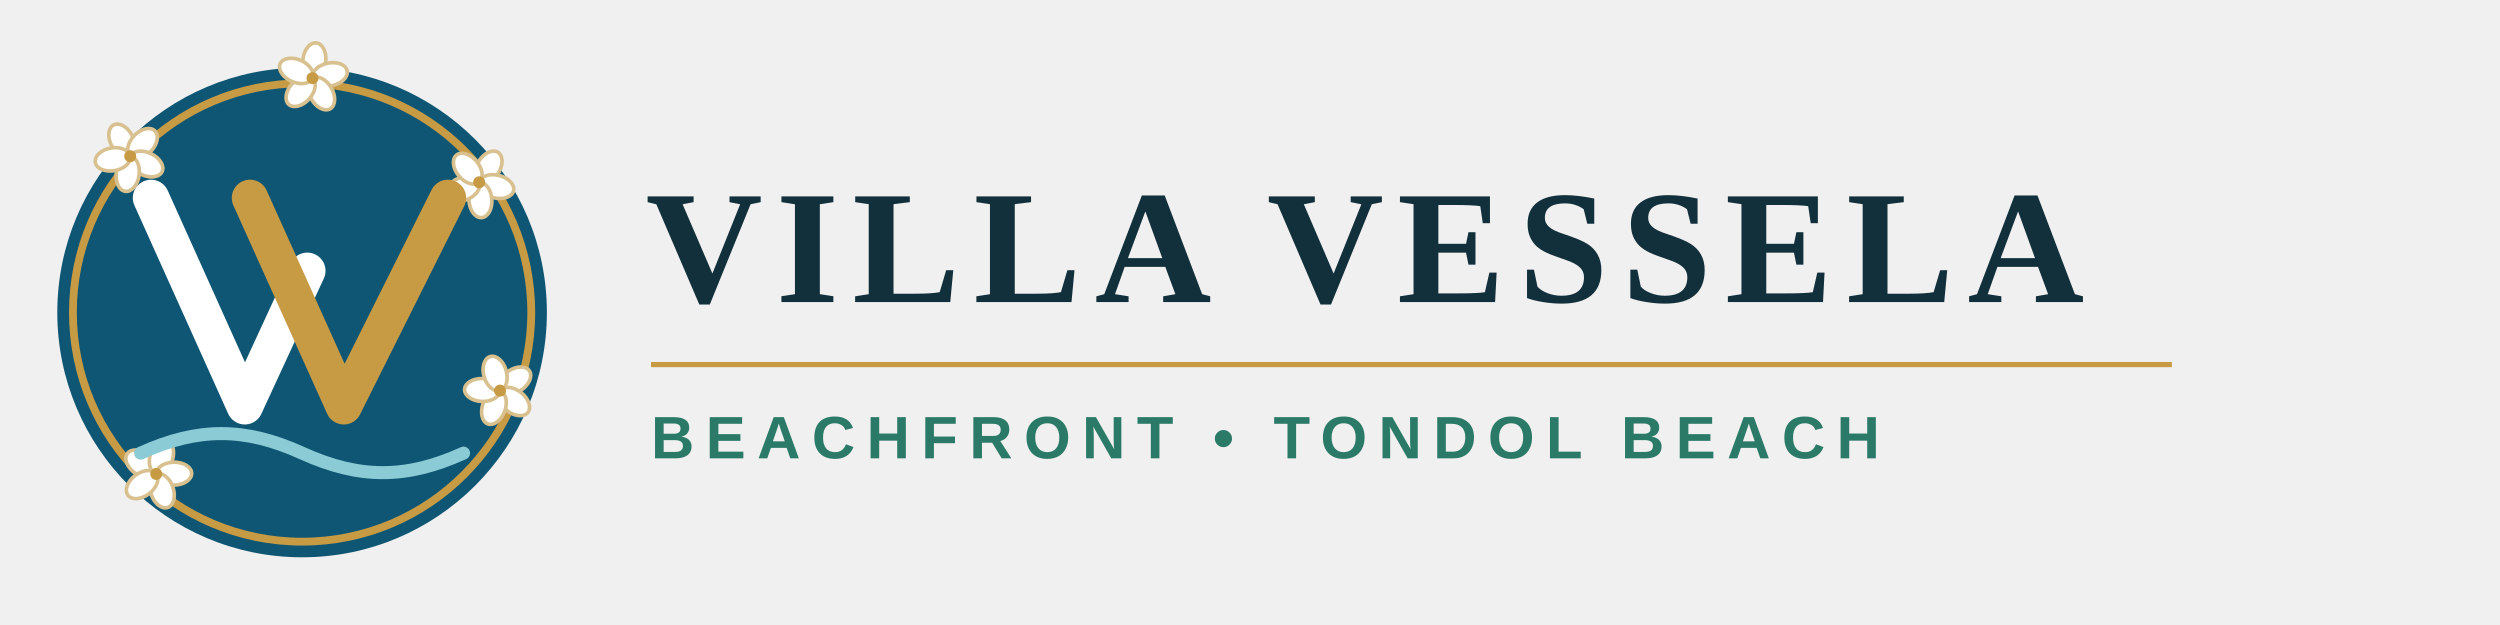
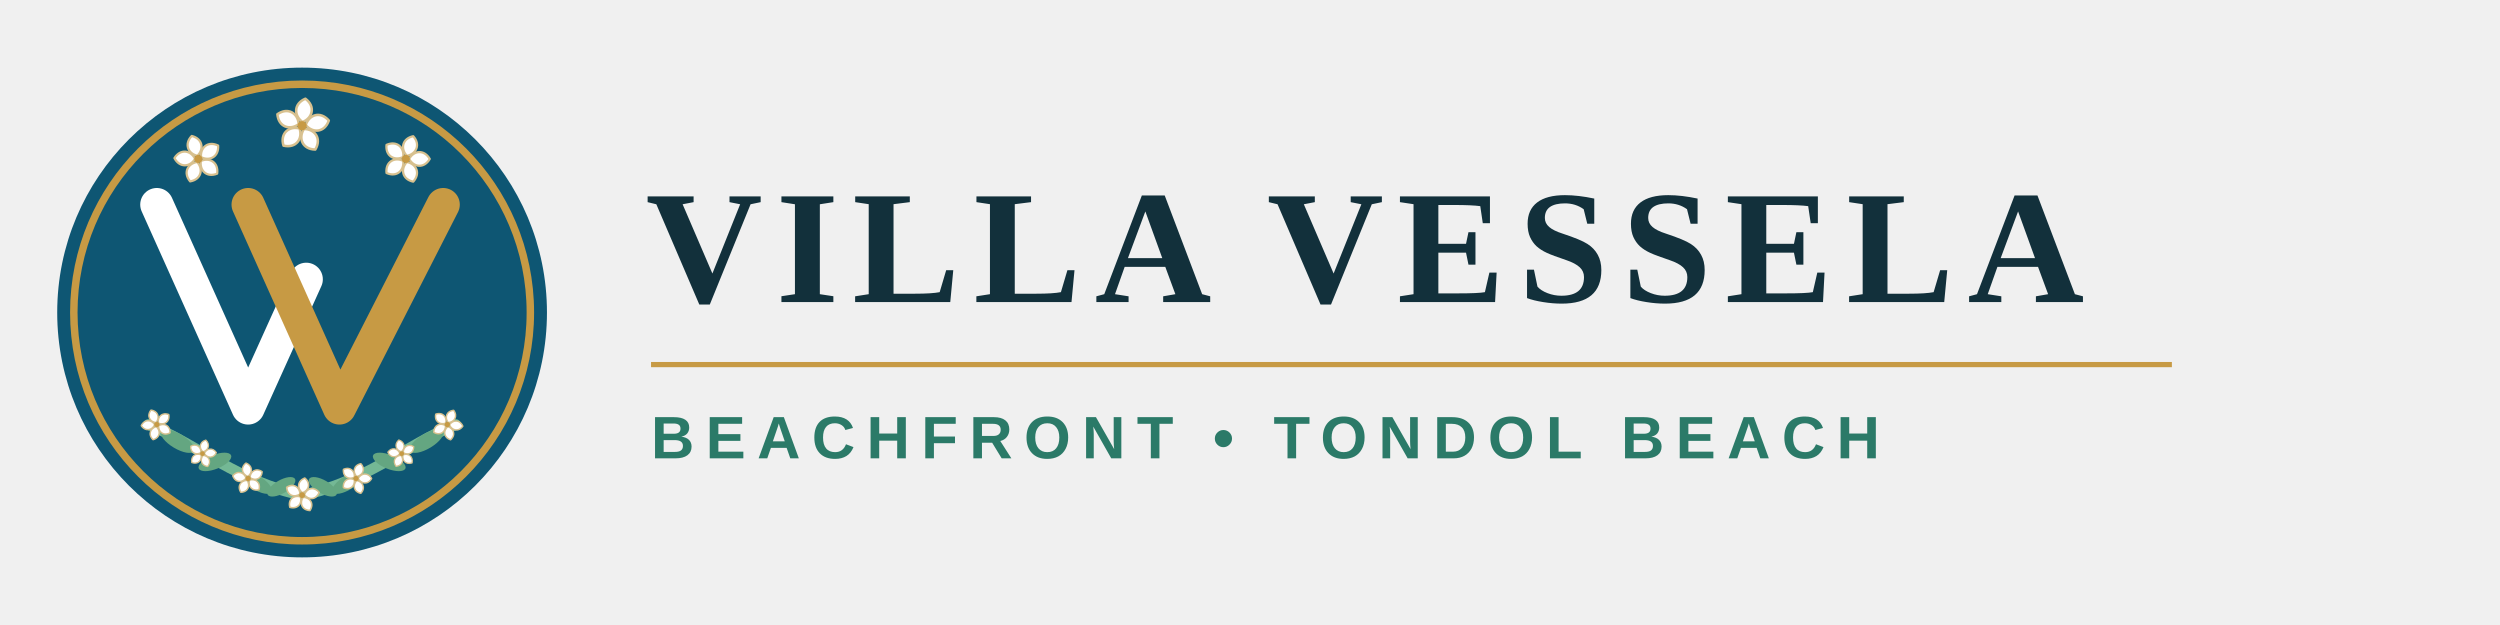
<svg xmlns="http://www.w3.org/2000/svg" viewBox="0 0 480 120" role="img" aria-labelledby="title description">
  <defs>
-     <g id="flower" fill="#ffffff" stroke="#d8c18f" stroke-width="0.7">
-       <ellipse cx="0" cy="-3.4" rx="2.2" ry="3.4" />
-       <ellipse cx="0" cy="-3.4" rx="2.2" ry="3.4" transform="rotate(72)" />
-       <ellipse cx="0" cy="-3.4" rx="2.2" ry="3.4" transform="rotate(144)" />
-       <ellipse cx="0" cy="-3.4" rx="2.2" ry="3.4" transform="rotate(216)" />
-       <ellipse cx="0" cy="-3.4" rx="2.2" ry="3.4" transform="rotate(288)" />
-       <circle r="1.15" fill="#c79a44" stroke="none" />
+     <g id="sampaguita" fill="#ffffff" stroke="#d8c18f" stroke-linejoin="round" stroke-width="0.75">
+       <path d="M0-1.1C-2.8-2.6-3.3-6.1 0-8c3.3 1.9 2.8 5.4 0 6.9Z" />
+       <path d="M0-1.1C-2.8-2.6-3.3-6.1 0-8c3.3 1.9 2.8 5.4 0 6.9Z" transform="rotate(72)" />
+       <path d="M0-1.1C-2.8-2.6-3.3-6.1 0-8c3.3 1.9 2.8 5.4 0 6.9Z" transform="rotate(144)" />
+       <path d="M0-1.1C-2.8-2.6-3.3-6.1 0-8c3.3 1.9 2.8 5.4 0 6.9Z" transform="rotate(216)" />
+       <path d="M0-1.1C-2.8-2.6-3.3-6.1 0-8c3.3 1.9 2.8 5.4 0 6.9Z" transform="rotate(288)" />
+       <circle r="1.35" fill="#c79a44" stroke="none" />
+     </g>
+     <g id="emblem">
+       <circle cx="64" cy="64" r="59" fill="#0e5673" />
+       <circle cx="64" cy="64" r="55" fill="none" stroke="#c79a44" stroke-width="1.8" />
+       <use href="#sampaguita" transform="translate(39 27) rotate(-16) scale(0.72)" />
+       <use href="#sampaguita" transform="translate(64 19) rotate(7) scale(0.82)" />
+       <use href="#sampaguita" transform="translate(89 27) rotate(18) scale(0.72)" />
+       <path d="M29 38 51 87 65 56" fill="none" stroke="#ffffff" stroke-linecap="round" stroke-linejoin="round" stroke-width="8" />
+       <path d="m51 38 22 49 25-49" fill="none" stroke="#c79a44" stroke-linecap="round" stroke-linejoin="round" stroke-width="8" />
+       <path d="M27 91c12 5 22 14 37 17 15-3 25-12 37-17" fill="none" stroke="#74b895" stroke-linecap="round" stroke-width="2.6" />
+       <g fill="#64a681">
+         <ellipse cx="34" cy="95" rx="4.6" ry="1.8" transform="rotate(31 34 95)" />
+         <ellipse cx="43" cy="100" rx="4.2" ry="1.7" transform="rotate(-22 43 100)" />
+         <ellipse cx="53" cy="105" rx="4.3" ry="1.7" transform="rotate(32 53 105)" />
+         <ellipse cx="59" cy="106" rx="3.8" ry="1.6" transform="rotate(-30 59 106)" />
+         <ellipse cx="69" cy="106" rx="3.8" ry="1.6" transform="rotate(30 69 106)" />
+         <ellipse cx="75" cy="105" rx="4.3" ry="1.7" transform="rotate(-32 75 105)" />
+         <ellipse cx="85" cy="100" rx="4.2" ry="1.7" transform="rotate(22 85 100)" />
+         <ellipse cx="94" cy="95" rx="4.6" ry="1.8" transform="rotate(-31 94 95)" />
+       </g>
+       <use href="#sampaguita" transform="translate(29 91) rotate(-22) scale(0.47)" />
+       <use href="#sampaguita" transform="translate(40 98) rotate(14) scale(0.42)" />
+       <use href="#sampaguita" transform="translate(51 104) rotate(-8) scale(0.47)" />
+       <use href="#sampaguita" transform="translate(64 108) rotate(9) scale(0.52)" />
+       <use href="#sampaguita" transform="translate(77 104) rotate(18) scale(0.47)" />
+       <use href="#sampaguita" transform="translate(88 98) rotate(-12) scale(0.42)" />
+       <use href="#sampaguita" transform="translate(99 91) rotate(24) scale(0.47)" />
    </g>
  </defs>
-   <circle cx="58" cy="60" r="47" fill="#0e5673" />
-   <circle cx="58" cy="60" r="44" fill="none" stroke="#c79a44" stroke-width="1.5" />
-   <use href="#flower" transform="translate(25 30) rotate(-28)" />
-   <use href="#flower" transform="translate(60 15) rotate(6)" />
-   <use href="#flower" transform="translate(92 35) rotate(32)" />
-   <use href="#flower" transform="translate(96 75) rotate(56)" />
-   <use href="#flower" transform="translate(30 91) rotate(-55)" />
-   <path d="M29 38 47 78 59 52" fill="none" stroke="#ffffff" stroke-linecap="round" stroke-linejoin="round" stroke-width="7" />
-   <path d="m48 38 18 40 20-40" fill="none" stroke="#c79a44" stroke-linecap="round" stroke-linejoin="round" stroke-width="7" />
-   <path d="M27 87c11-5 20-5 31 0s20 5 31 0" fill="none" stroke="#8bcbd5" stroke-linecap="round" stroke-width="2.5" />
+   <use href="#emblem" transform="translate(7 9) scale(0.796875)" aria-hidden="true" />
  <text x="124" y="58" fill="#12303b" font-family="Georgia, 'Times New Roman', serif" font-size="31" font-weight="700" letter-spacing="2.6">VILLA VESSELA</text>
  <path d="M125 70h292" stroke="#c79a44" stroke-width="1" />
  <text x="125" y="88" fill="#2b7a68" font-family="Arial, Helvetica, sans-serif" font-size="11.5" font-weight="700" letter-spacing="2.2">BEACHFRONT • TONDOL BEACH</text>
</svg>
